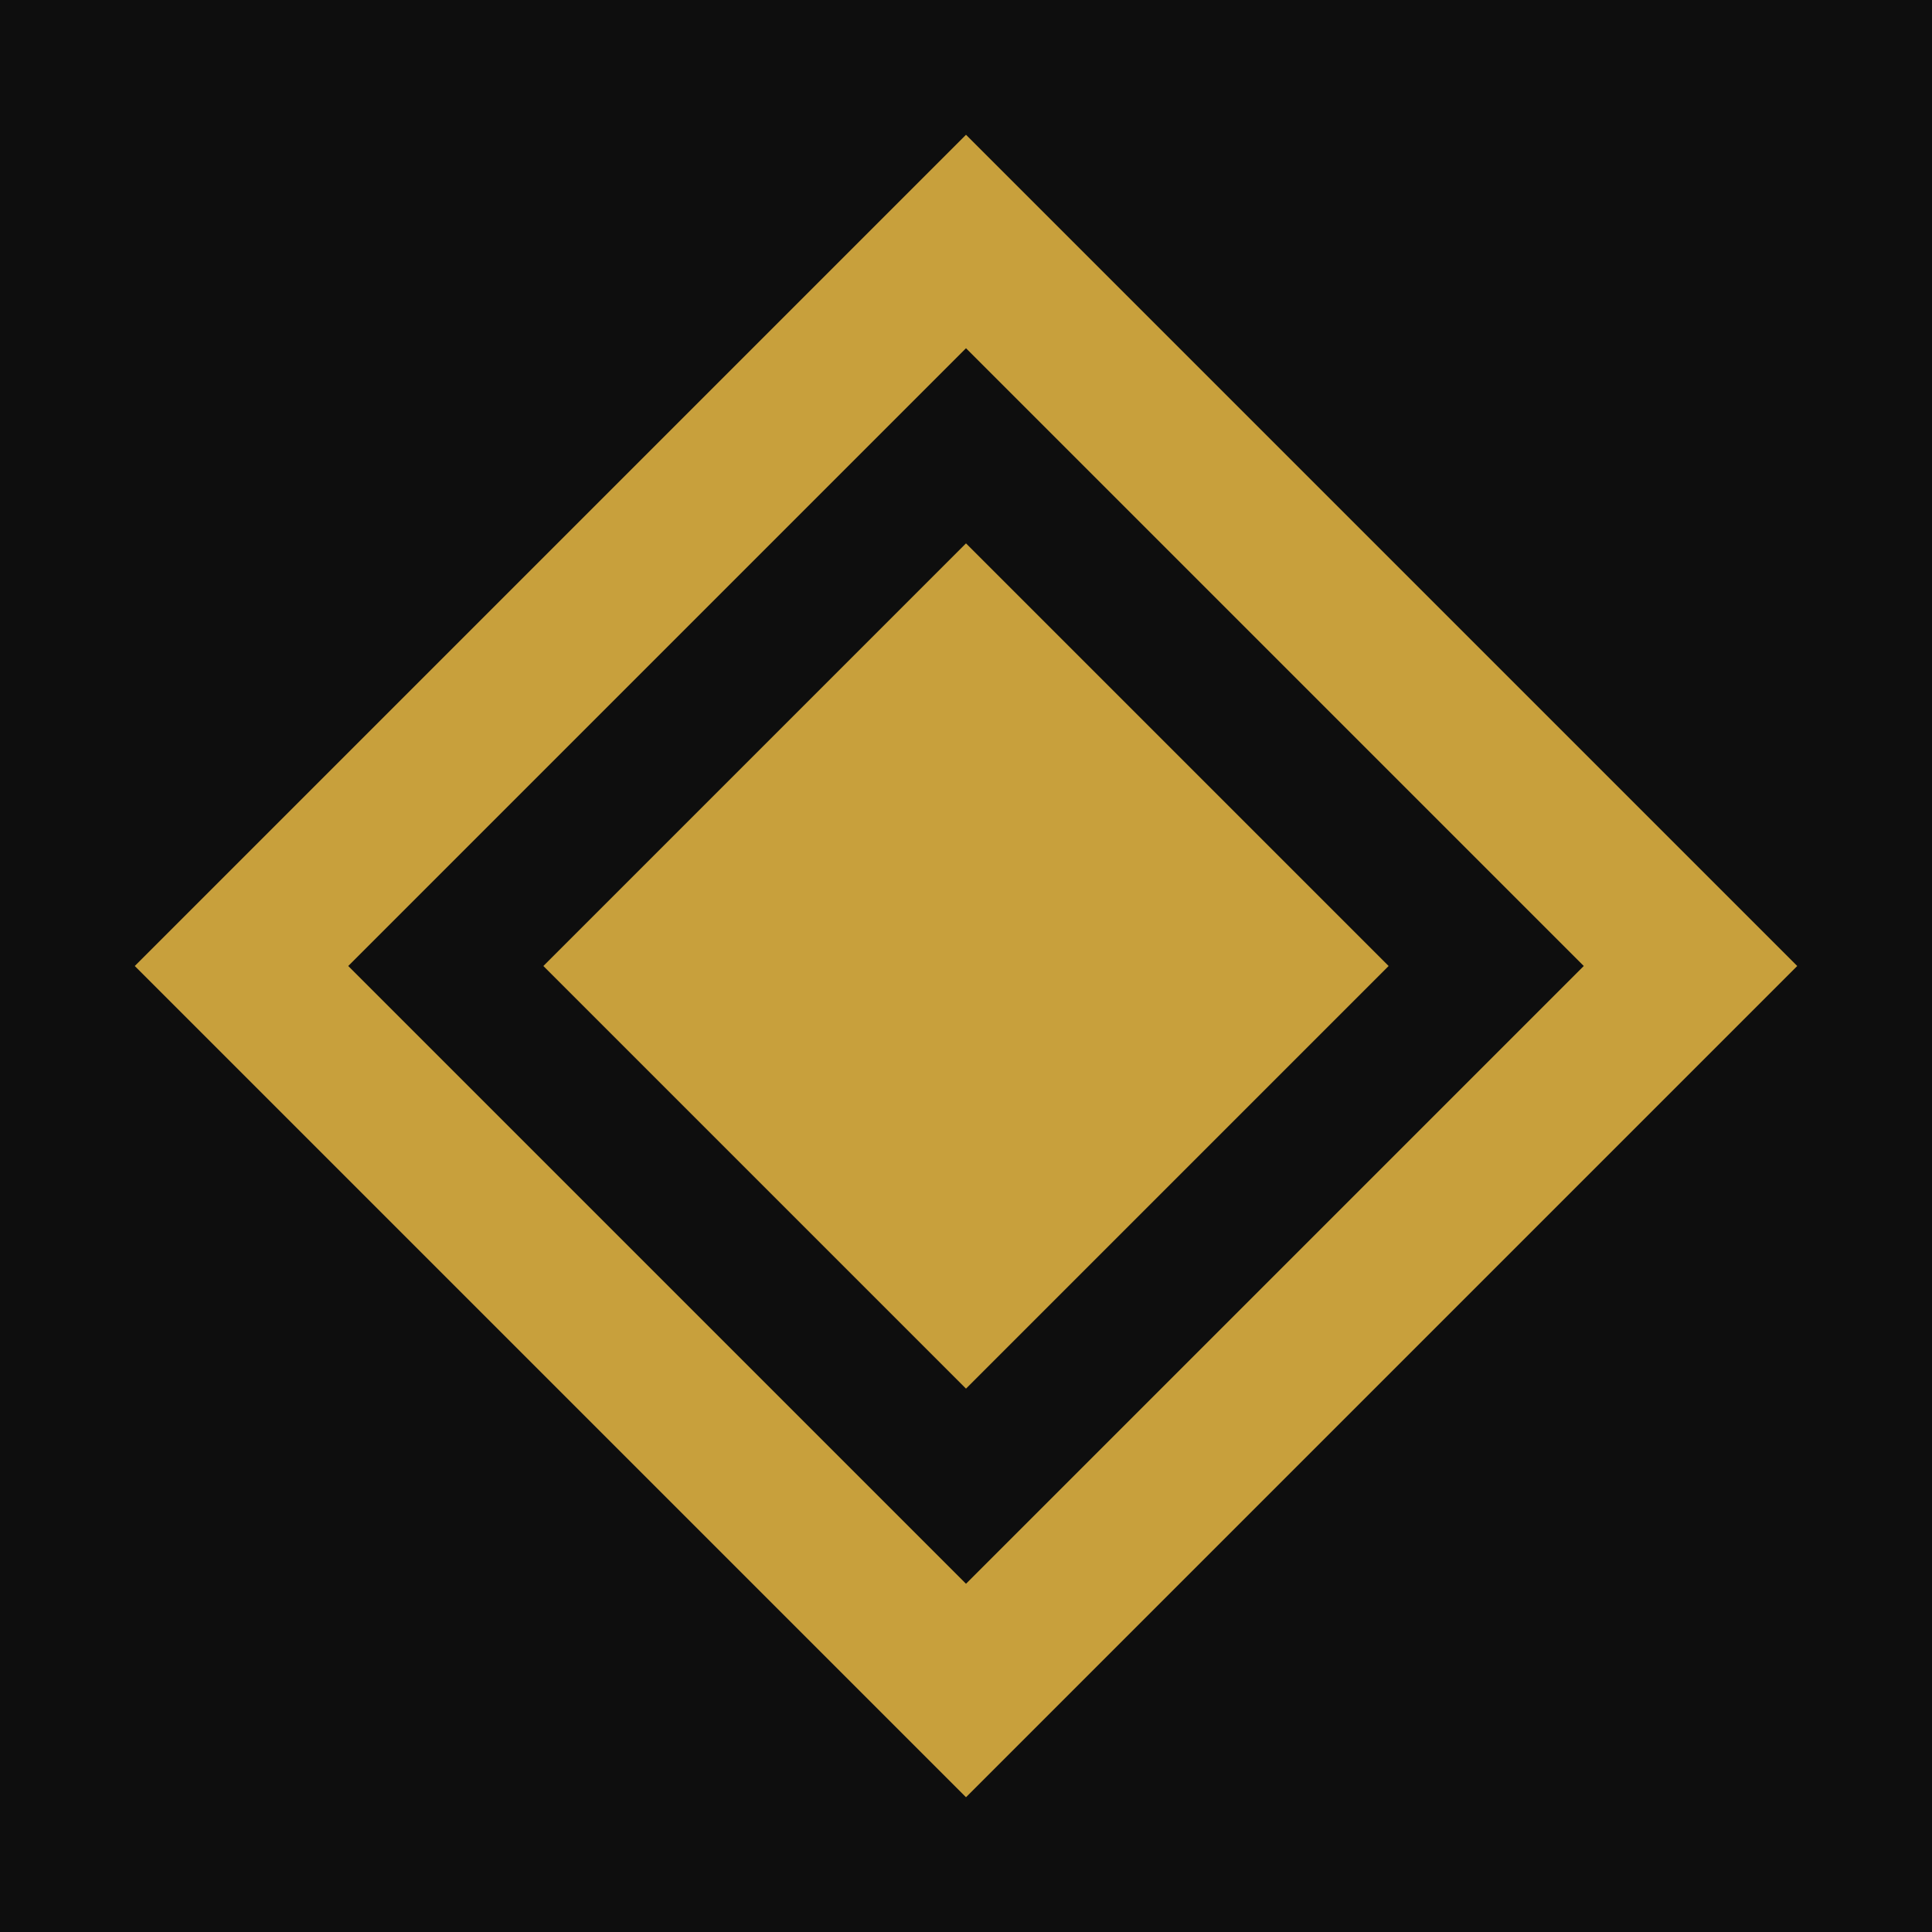
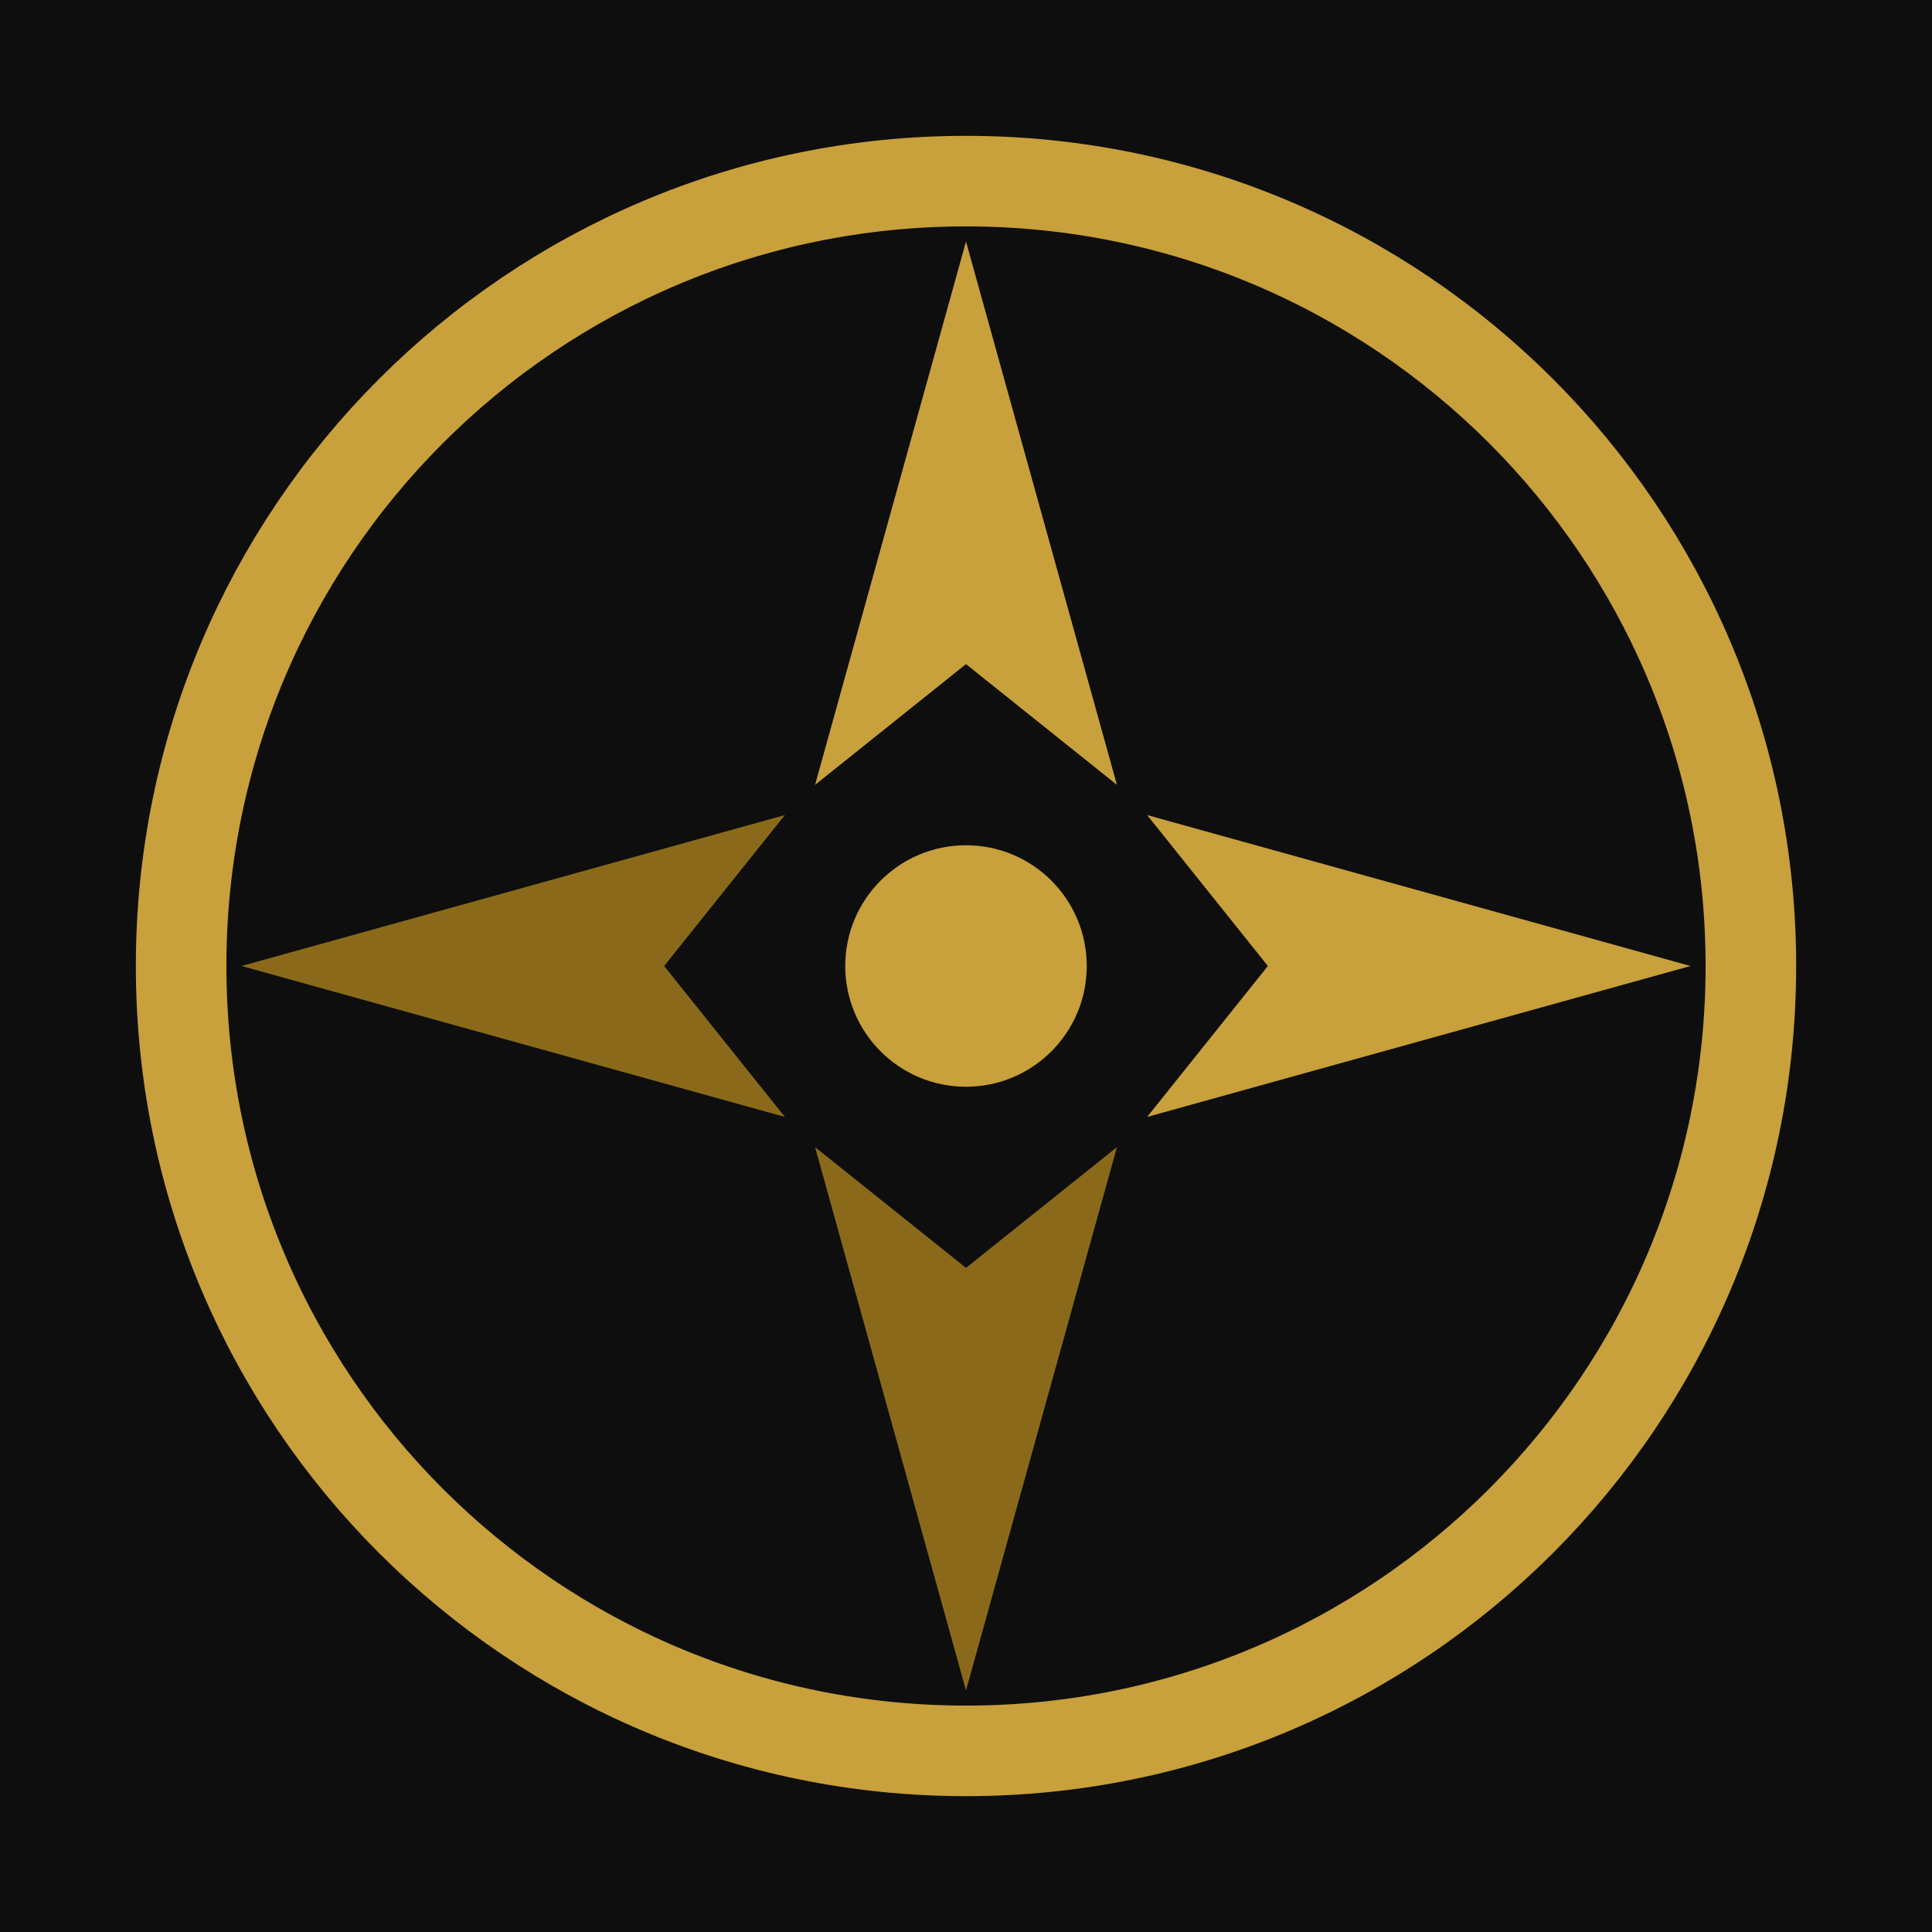
<svg xmlns="http://www.w3.org/2000/svg" viewBox="0 0 32 32">
  <rect width="32" height="32" fill="#0e0e0e" />
-   <polygon points="16,4 28,16 16,28 4,16" fill="none" stroke="#c8a03c" stroke-width="2.5" />
-   <polygon points="16,9 23,16 16,23 9,16" fill="#c8a03c" />
+   <circle cx="16" cy="16" r="13" fill="none" stroke="#c8a03c" stroke-width="1.5" />
+   <polygon points="16,4 18.5,13 16,11 13.5,13" fill="#c8a03c" />
+   <polygon points="16,28 18.5,19 16,21 13.5,19" fill="#8a6a1a" />
+   <polygon points="28,16 19,13.5 21,16 19,18.5" fill="#c8a03c" />
+   <polygon points="4,16 13,13.5 11,16 13,18.5" fill="#8a6a1a" />
+   <circle cx="16" cy="16" r="2" fill="#c8a03c" />
</svg>
